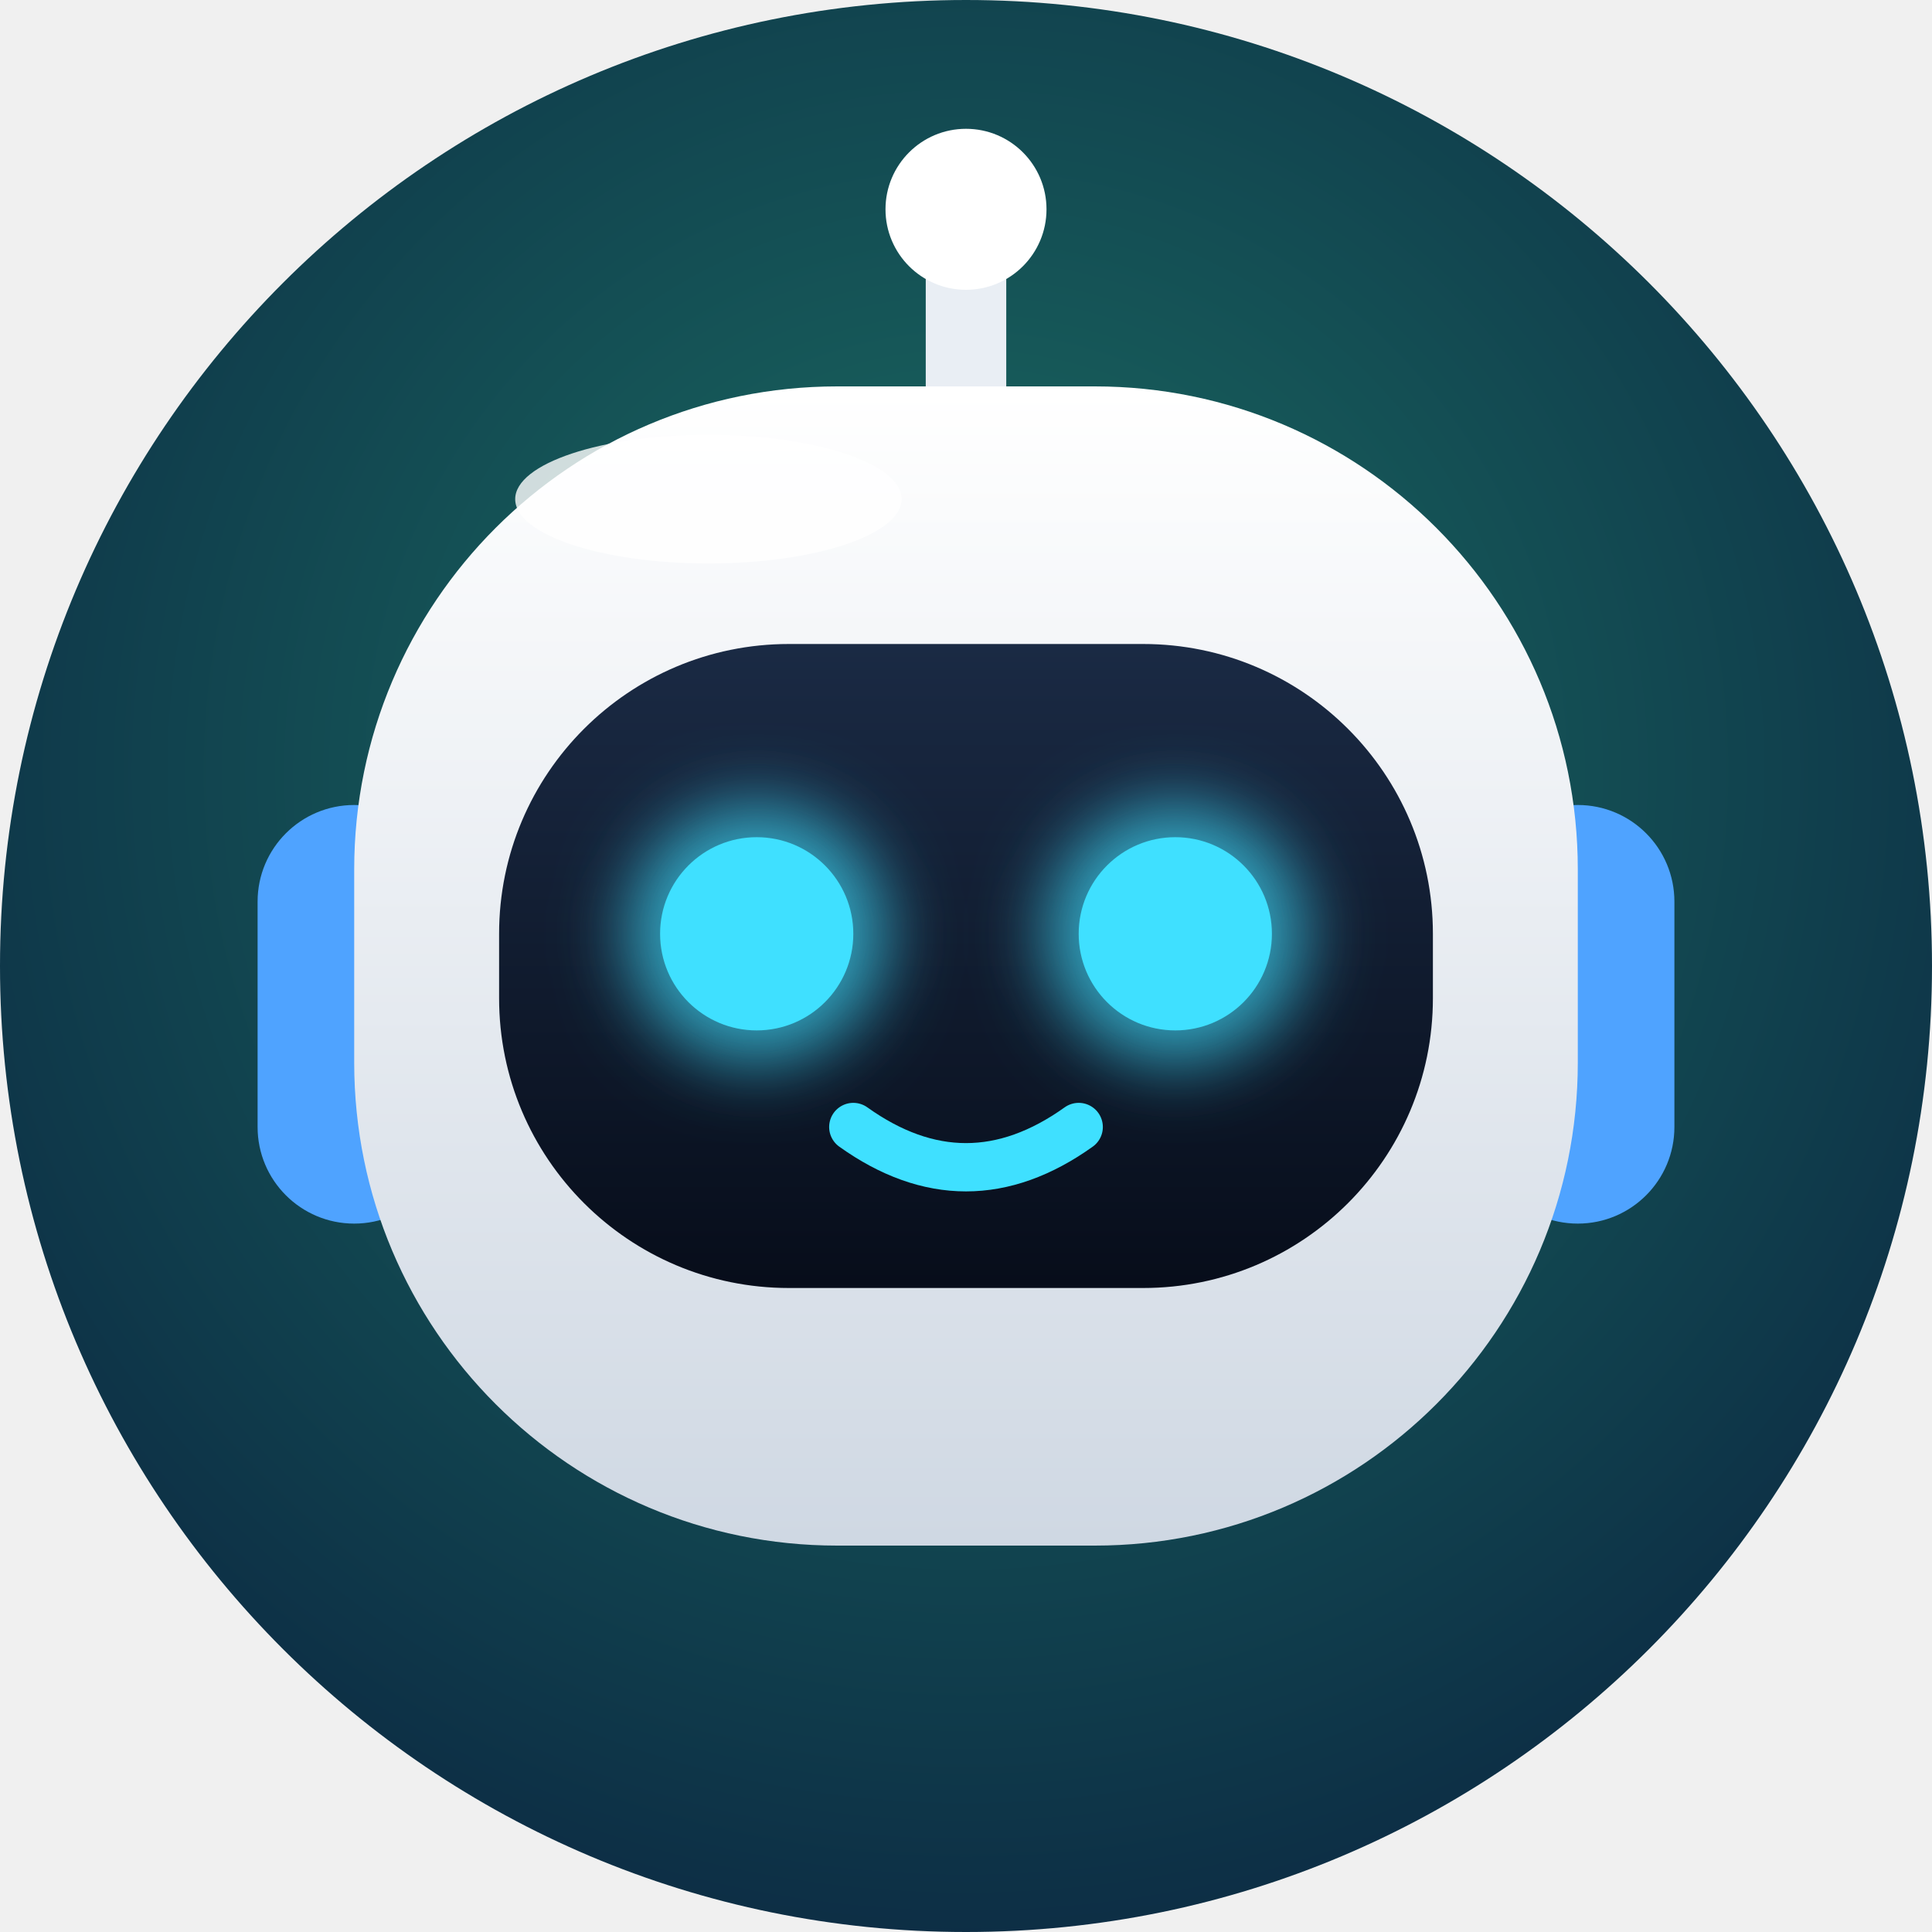
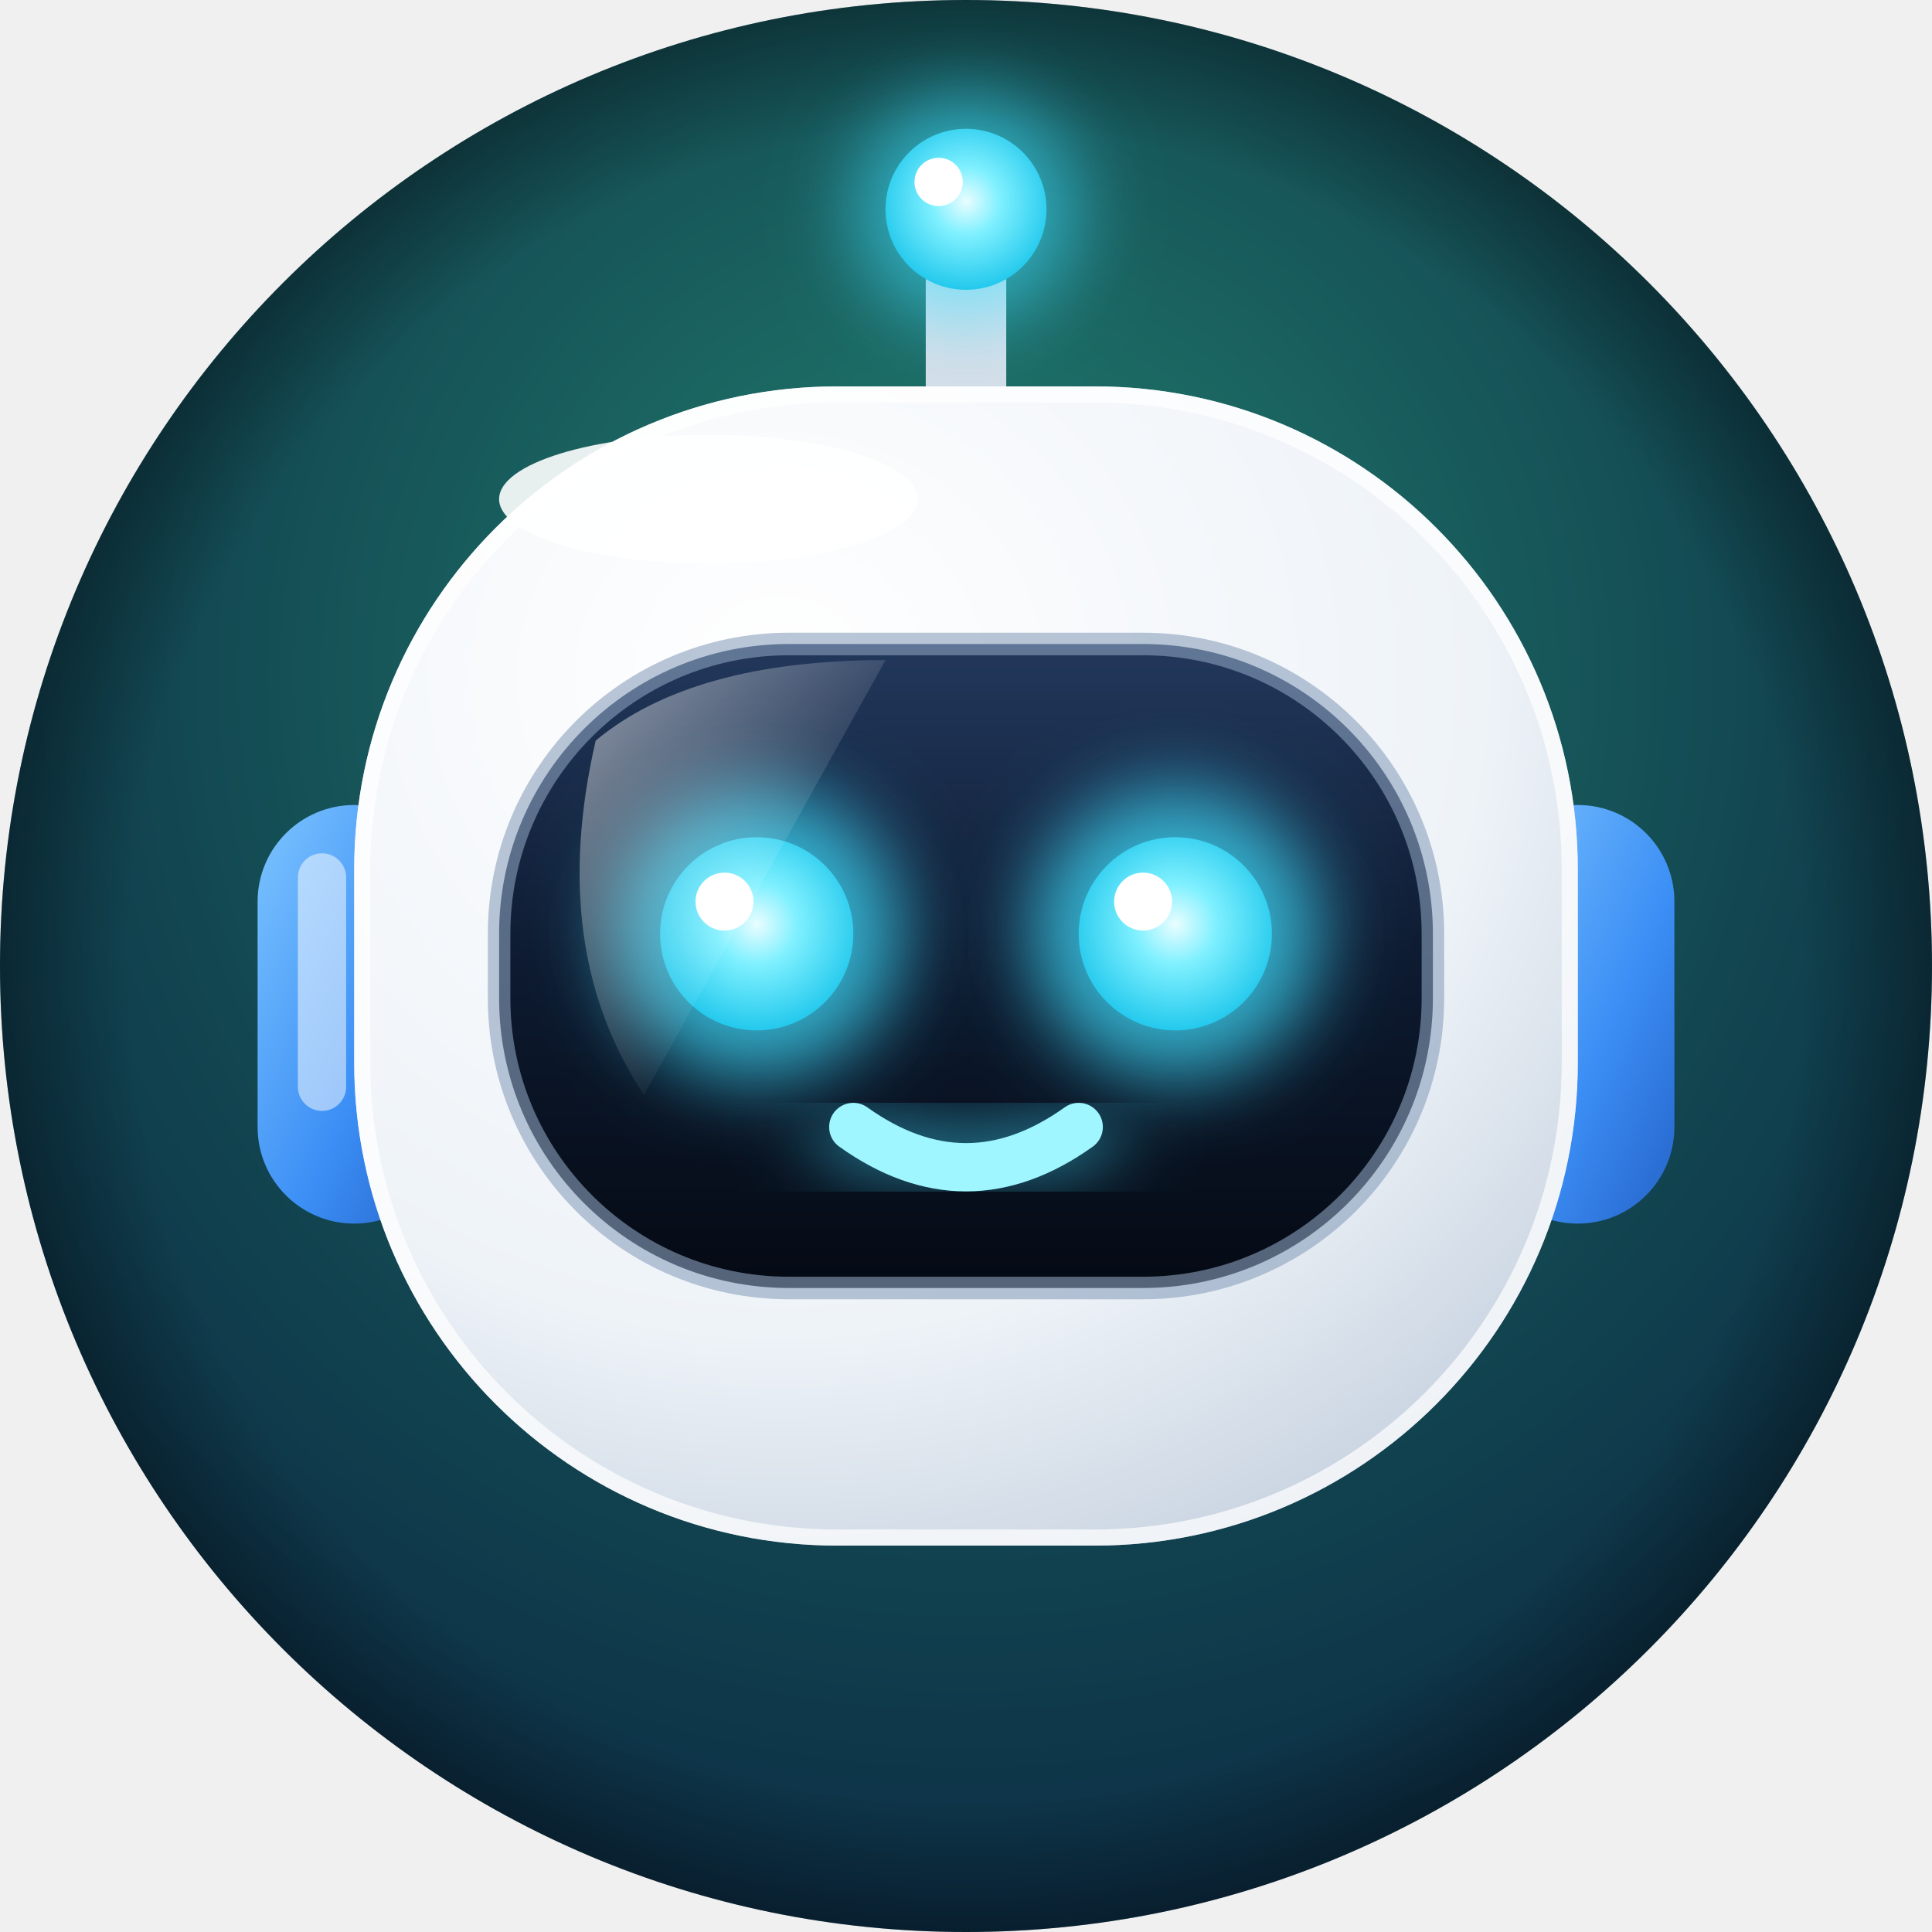
<svg xmlns="http://www.w3.org/2000/svg" viewBox="0 0 120 120">
  <defs>
-     <radialGradient id="fundo" cx=".5" cy=".4" r=".7">
-       <stop offset="0" stop-color="#1b6f63" />
+     <radialGradient id="fundo" cx=".5" cy=".35" r=".75">
+       <stop offset="0" stop-color="#22806f" />
+       <stop offset=".6" stop-color="#11424f" />
      <stop offset="1" stop-color="#0a2340" />
    </radialGradient>
-     <linearGradient id="casco" x1="0" y1="0" x2="0" y2="1">
+     <radialGradient id="casco" cx=".35" cy=".25" r=".95">
      <stop offset="0" stop-color="#ffffff" />
-       <stop offset="1" stop-color="#cfd8e3" />
+       <stop offset=".6" stop-color="#eef3f8" />
+       <stop offset=".88" stop-color="#c9d4e1" />
+       <stop offset="1" stop-color="#aebccd" />
+     </radialGradient>
+     <linearGradient id="visor" x1="0" y1="0" x2="0" y2="1">
+       <stop offset="0" stop-color="#22385c" />
+       <stop offset=".5" stop-color="#0d1a30" />
+       <stop offset="1" stop-color="#050a14" />
    </linearGradient>
-     <linearGradient id="visor" x1="0" y1="0" x2="0" y2="1">
-       <stop offset="0" stop-color="#1a2a44" />
-       <stop offset="1" stop-color="#070d1a" />
+     <linearGradient id="reflexo" x1="0" y1="0" x2="1" y2="1">
+       <stop offset="0" stop-color="#fff" stop-opacity=".5" />
+       <stop offset=".6" stop-color="#fff" stop-opacity=".05" />
+       <stop offset="1" stop-color="#fff" stop-opacity="0" />
    </linearGradient>
-     <filter id="brilho" x="-50%" y="-50%" width="200%" height="200%">
-       <feGaussianBlur stdDeviation="2.2" />
+     <linearGradient id="azul" x1="0" y1="0" x2="1" y2="1">
+       <stop offset="0" stop-color="#7cc4ff" />
+       <stop offset=".6" stop-color="#3b8ef5" />
+       <stop offset="1" stop-color="#2563c9" />
+     </linearGradient>
+     <radialGradient id="olho" cx=".5" cy=".45" r=".6">
+       <stop offset="0" stop-color="#e9fdff" />
+       <stop offset=".35" stop-color="#7ff0ff" />
+       <stop offset="1" stop-color="#16c3ea" />
+     </radialGradient>
+     <radialGradient id="aro" cx=".5" cy=".5" r=".5">
+       <stop offset=".86" stop-color="#000" stop-opacity="0" />
+       <stop offset="1" stop-color="#000" stop-opacity=".35" />
+     </radialGradient>
+     <filter id="brilho" x="-60%" y="-60%" width="220%" height="220%">
+       <feGaussianBlur stdDeviation="2.4" />
    </filter>
  </defs>
  <circle cx="60" cy="60" r="60" fill="url(#fundo)" />
-   <path d="M60 14v10" stroke="#e9eef4" stroke-width="5" stroke-linecap="round" />
-   <circle cx="60" cy="13" r="5" fill="#fff" />
-   <rect x="16" y="50" width="12" height="26" rx="6" fill="#4fa3ff" />
-   <rect x="92" y="50" width="12" height="26" rx="6" fill="#4fa3ff" />
+   <circle cx="60" cy="60" r="60" fill="url(#aro)" />
+   <path d="M60 14v10" stroke="#d6dee8" stroke-width="5" stroke-linecap="round" />
+   <circle cx="60" cy="13" r="7" fill="#3fe0ff" filter="url(#brilho)" opacity=".6" />
+   <circle cx="60" cy="13" r="5" fill="url(#olho)" />
+   <circle cx="58.3" cy="11.3" r="1.5" fill="#fff" />
+   <rect x="16" y="50" width="12" height="26" rx="6" fill="url(#azul)" />
+   <rect x="92" y="50" width="12" height="26" rx="6" fill="url(#azul)" />
+   <rect x="18.5" y="53" width="3" height="16" rx="1.5" fill="#fff" opacity=".5" />
+   <rect x="94.5" y="53" width="3" height="16" rx="1.5" fill="#fff" opacity=".5" />
  <rect x="22" y="24" width="76" height="72" rx="30" fill="url(#casco)" />
+   <rect x="22.5" y="24.5" width="75" height="71" rx="29.5" fill="none" stroke="#fff" stroke-width="1" opacity=".7" />
  <rect x="31" y="40" width="58" height="40" rx="18" fill="url(#visor)" />
+   <rect x="31" y="40" width="58" height="40" rx="18" fill="none" stroke="#8aa0bd" stroke-width="1.4" opacity=".6" />
  <g fill="#3fe0ff">
-     <circle cx="47" cy="58" r="8" filter="url(#brilho)" opacity=".7" />
-     <circle cx="73" cy="58" r="8" filter="url(#brilho)" opacity=".7" />
-     <circle cx="47" cy="58" r="6" />
-     <circle cx="73" cy="58" r="6" />
+     <circle cx="47" cy="58" r="9" filter="url(#brilho)" opacity=".75" />
+     <circle cx="73" cy="58" r="9" filter="url(#brilho)" opacity=".75" />
  </g>
-   <path d="M53 70q7 5 14 0" fill="none" stroke="#3fe0ff" stroke-width="3" stroke-linecap="round" />
-   <ellipse cx="44" cy="31" rx="12" ry="4" fill="#fff" opacity=".8" />
+   <circle cx="47" cy="58" r="6" fill="url(#olho)" />
+   <circle cx="73" cy="58" r="6" fill="url(#olho)" />
+   <circle cx="45" cy="56" r="1.8" fill="#fff" />
+   <circle cx="71" cy="56" r="1.8" fill="#fff" />
+   <path d="M53 70q7 5 14 0" fill="none" stroke="#3fe0ff" stroke-width="5" stroke-linecap="round" filter="url(#brilho)" opacity=".55" />
+   <path d="M53 70q7 5 14 0" fill="none" stroke="#9ff6ff" stroke-width="3" stroke-linecap="round" />
+   <path d="M37 46 q6 -5 18 -5 l-15 27 q-6 -9 -3 -22z" fill="url(#reflexo)" />
+   <ellipse cx="44" cy="31" rx="13" ry="4" fill="#fff" opacity=".9" />
</svg>
